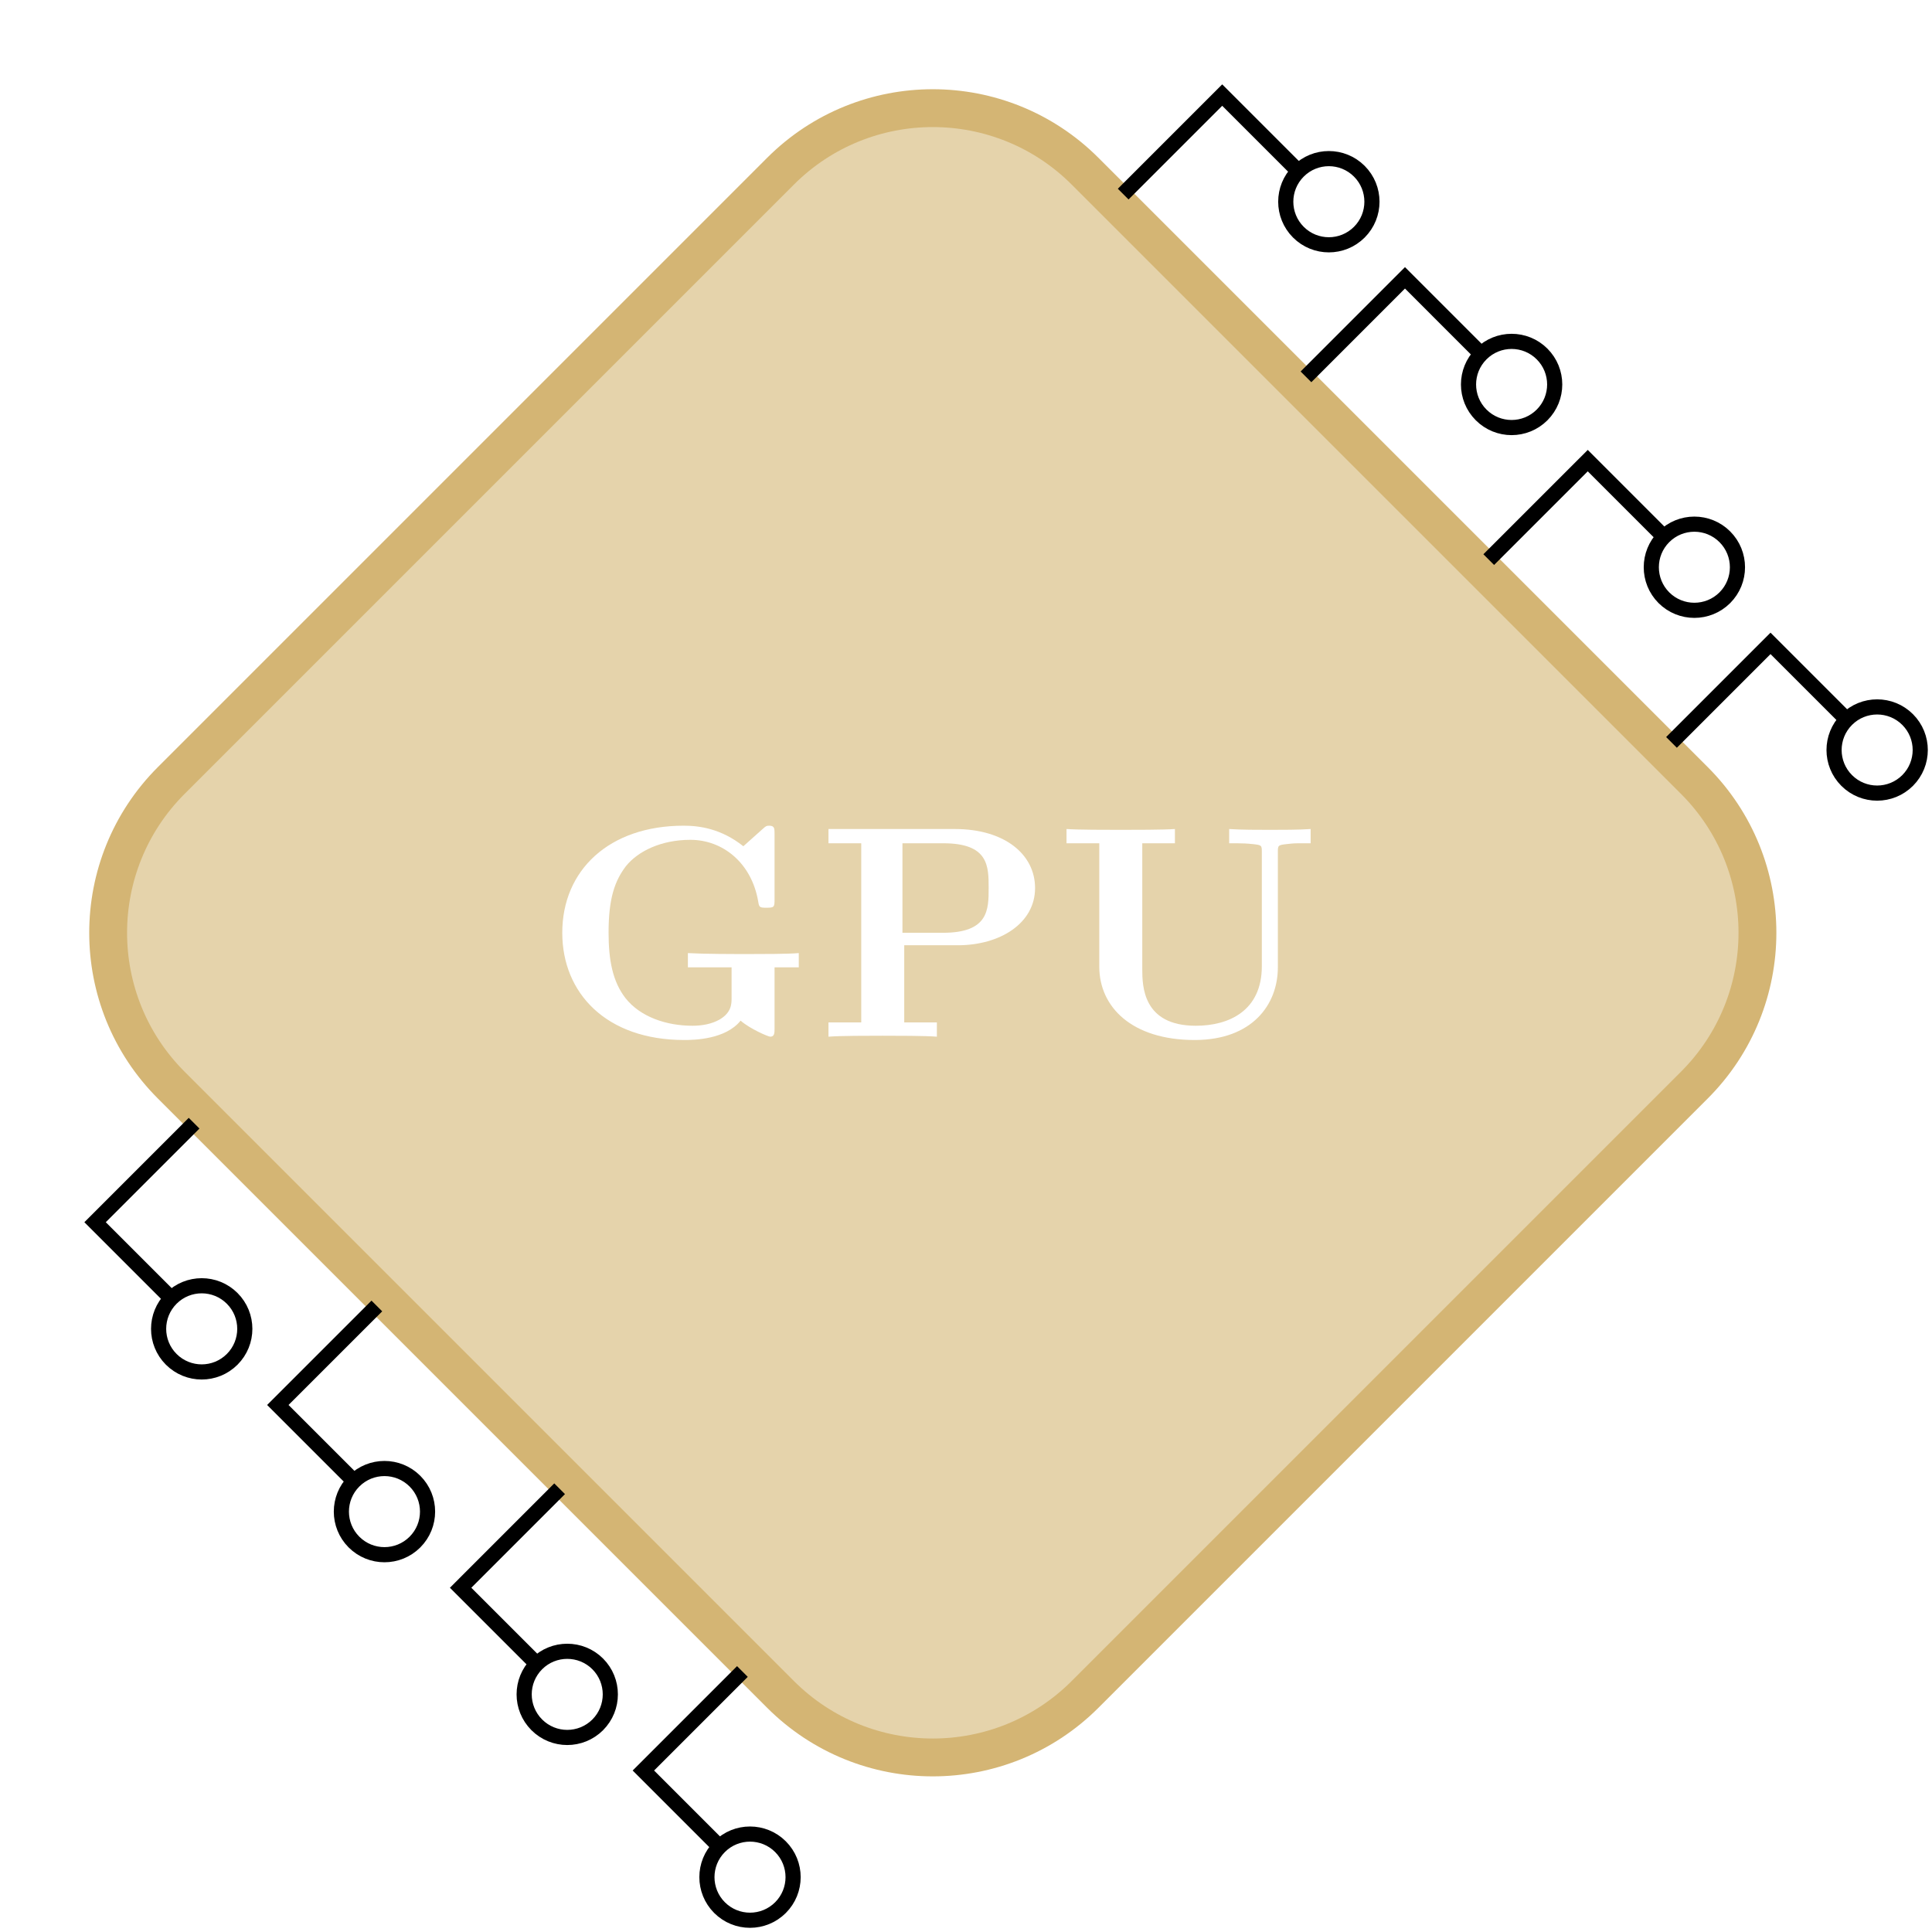
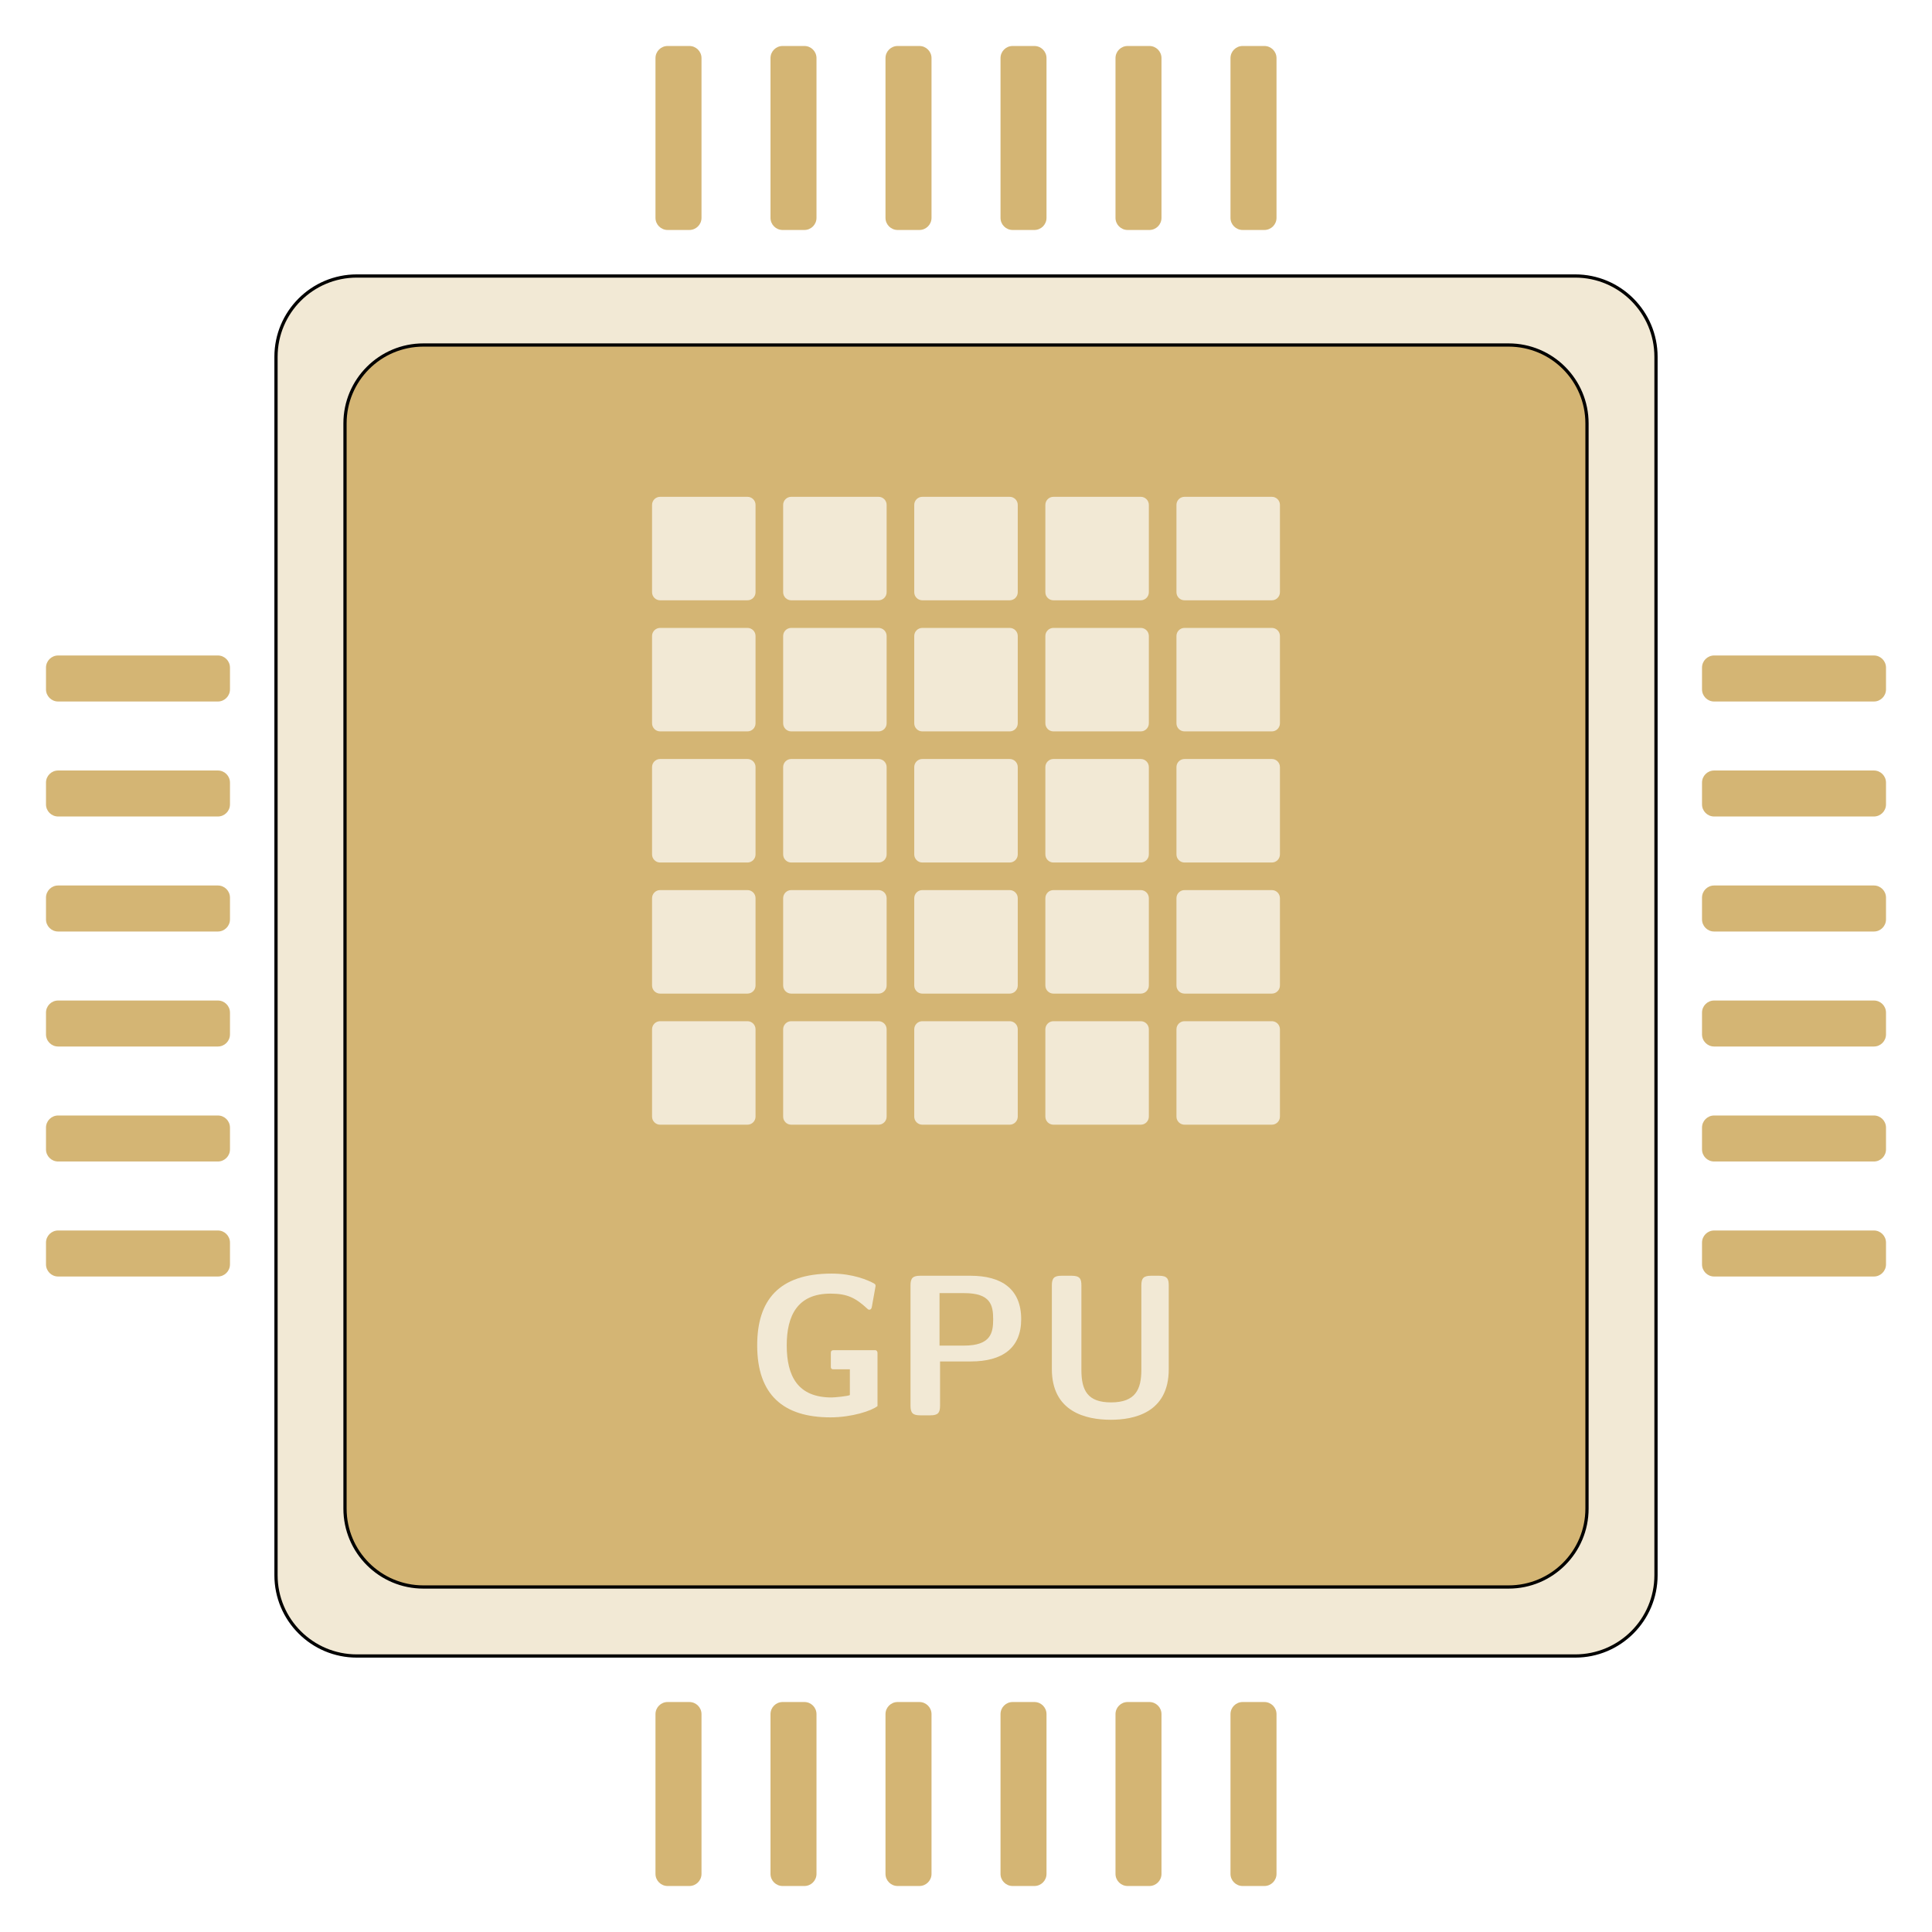
- <svg xmlns="http://www.w3.org/2000/svg" xmlns:xlink="http://www.w3.org/1999/xlink" width="254.251pt" height="254.251pt" viewBox="0 0 254.251 254.251" version="1.1" id="svg29">
-   <defs id="defs10">
+ <svg xmlns="http://www.w3.org/2000/svg" xmlns:xlink="http://www.w3.org/1999/xlink" width="238.11pt" height="238.11pt" viewBox="0 0 238.11 238.11" version="1.1" id="svg56">
+   <defs id="defs3">
    <g id="g3">
      <g id="glyph-0-0">
-         <path d="M 26.016 -2.109 C 27.25 -1.031 29.641 0 29.922 0 C 30.484 0 30.484 -0.516 30.484 -1.109 L 30.484 -9.125 L 33.672 -9.125 L 33.672 -11 C 32.281 -10.875 28.812 -10.875 27.25 -10.875 C 24.938 -10.875 21.234 -10.875 19.078 -11 L 19.078 -9.125 L 24.828 -9.125 L 24.828 -5.094 C 24.828 -4.344 24.828 -3.188 23.266 -2.266 C 22.234 -1.672 20.953 -1.438 19.688 -1.438 C 16.25 -1.438 12.828 -2.594 10.875 -5.062 C 9.172 -7.25 8.641 -10.078 8.641 -13.703 C 8.641 -18.172 9.438 -20.484 10.922 -22.438 C 12.516 -24.422 15.578 -25.906 19.406 -25.906 C 23.672 -25.906 27.453 -22.875 28.328 -17.812 C 28.453 -17.047 28.484 -16.969 29.406 -16.969 C 30.438 -16.969 30.484 -17.047 30.484 -18.094 L 30.484 -26.656 C 30.484 -27.406 30.484 -27.766 29.766 -27.766 C 29.406 -27.766 29.328 -27.688 29 -27.406 L 26.375 -25.062 C 23.469 -27.375 20.594 -27.766 18.531 -27.766 C 8.719 -27.766 2.547 -21.922 2.547 -13.672 C 2.547 -5.734 8.328 0.438 18.609 0.438 C 19.922 0.438 24.031 0.359 26.016 -2.109 Z M 26.016 -2.109 " id="path1" />
+         <path d="M 16.359 -7.703 C 16.359 -7.812 16.281 -8.031 16.062 -8.031 L 10.984 -8.031 C 10.781 -8.031 10.609 -7.984 10.609 -7.688 L 10.609 -5.922 C 10.609 -5.781 10.734 -5.672 10.875 -5.672 L 12.953 -5.672 L 12.953 -2.5 C 12.734 -2.359 11.078 -2.203 10.703 -2.203 C 6.547 -2.203 5.172 -4.812 5.172 -8.625 C 5.172 -12.312 6.516 -15 10.562 -15 C 12.656 -15 13.672 -14.469 15.141 -13.109 C 15.219 -13.031 15.297 -13.016 15.359 -13.016 C 15.484 -13.016 15.609 -13.109 15.656 -13.328 L 16.109 -15.859 C 16.125 -15.984 16.156 -16.125 15.938 -16.25 C 15.188 -16.656 13.359 -17.469 10.703 -17.469 C 4.141 -17.469 1.531 -14.125 1.531 -8.625 C 1.531 -2.5 4.781 0.25 10.562 0.25 C 13.188 0.25 15.656 -0.562 16.359 -1.141 Z M 16.359 -7.703 " id="path1" />
      </g>
      <g id="glyph-0-1">
-         <path d="M 11.516 -12.031 L 18.562 -12.031 C 24.109 -12.031 28.734 -14.906 28.734 -19.562 C 28.734 -23.953 24.781 -27.328 18.172 -27.328 L 1.547 -27.328 L 1.547 -25.453 L 5.859 -25.453 L 5.859 -1.875 L 1.547 -1.875 L 1.547 0 C 3.062 -0.125 6.969 -0.125 8.688 -0.125 C 10.406 -0.125 14.297 -0.125 15.812 0 L 15.812 -1.875 L 11.516 -1.875 Z M 16.609 -13.672 L 11.281 -13.672 L 11.281 -25.453 L 16.656 -25.453 C 22.625 -25.453 22.625 -22.438 22.625 -19.562 C 22.625 -16.734 22.625 -13.672 16.609 -13.672 Z M 16.609 -13.672 " id="path2" />
+         <path d="M 5.891 -6.641 L 9.672 -6.641 C 13.562 -6.641 15.891 -8.281 15.891 -11.844 C 15.891 -15.594 13.453 -17.203 9.641 -17.203 L 3.438 -17.203 C 2.547 -17.203 2.25 -16.922 2.25 -16.016 L 2.25 -1.188 C 2.25 -0.297 2.531 0 3.438 0 L 4.703 0 C 5.656 0 5.891 -0.328 5.891 -1.188 Z M 8.875 -15.062 C 12.125 -15.062 12.438 -13.578 12.438 -11.844 C 12.438 -10.188 12.172 -8.594 8.844 -8.594 L 5.828 -8.594 L 5.828 -15.062 Z M 8.875 -15.062 " id="path2" />
      </g>
      <g id="glyph-0-2">
-         <path d="M 29.359 -24.312 C 29.359 -25.188 29.406 -25.219 30.516 -25.344 C 31.484 -25.453 31.562 -25.453 32.672 -25.453 L 33.672 -25.453 L 33.672 -27.328 C 32.156 -27.219 29.891 -27.219 28.328 -27.219 C 26.656 -27.219 24.578 -27.219 22.953 -27.328 L 22.953 -25.453 L 23.953 -25.453 C 24.656 -25.453 25.344 -25.422 26.062 -25.344 C 27.219 -25.219 27.25 -25.188 27.25 -24.312 L 27.25 -9.281 C 27.25 -3.391 22.906 -1.438 18.562 -1.438 C 11.594 -1.438 11.516 -6.656 11.516 -8.891 L 11.516 -25.453 L 15.812 -25.453 L 15.812 -27.328 C 14.297 -27.219 10.406 -27.219 8.688 -27.219 C 6.969 -27.219 3.062 -27.219 1.547 -27.328 L 1.547 -25.453 L 5.859 -25.453 L 5.859 -9.203 C 5.859 -3.906 10.156 0.438 18.406 0.438 C 25.984 0.438 29.359 -4.219 29.359 -9.125 Z M 29.359 -24.312 " id="path3" />
+         <path d="M 16.656 -16.016 C 16.656 -16.797 16.484 -17.203 15.469 -17.203 L 14.469 -17.203 C 13.531 -17.203 13.281 -16.875 13.281 -16.016 L 13.281 -5.625 C 13.281 -3.203 12.562 -1.594 9.547 -1.594 C 6.672 -1.594 5.891 -3.047 5.891 -5.594 L 5.891 -16.016 C 5.891 -16.797 5.719 -17.203 4.703 -17.203 L 3.438 -17.203 C 2.547 -17.203 2.25 -16.922 2.25 -16.016 L 2.25 -5.703 C 2.25 -0.469 6.375 0.547 9.516 0.547 C 12.344 0.547 16.656 -0.297 16.656 -5.672 Z M 16.656 -16.016 " id="path3" />
      </g>
    </g>
-     <clipPath id="clip-0">
-       <path clip-rule="nonzero" d="M 0 0 L 254.25 0 L 254.25 254.25 L 0 254.25 Z M 0 0 " id="path4" />
-     </clipPath>
-     <clipPath id="clip-1">
-       <path clip-rule="nonzero" d="M 56 191 L 126 191 L 126 254.25 L 56 254.25 Z M 56 191 " id="path5" />
-     </clipPath>
-     <clipPath id="clip-2">
-       <path clip-rule="nonzero" d="M 64 213 L 133 213 L 133 254.25 L 64 254.25 Z M 64 213 " id="path6" />
-     </clipPath>
-     <clipPath id="clip-3">
-       <path clip-rule="nonzero" d="M 40 189 L 109 189 L 109 254.25 L 40 254.25 Z M 40 189 " id="path7" />
-     </clipPath>
-     <clipPath id="clip-4">
-       <path clip-rule="nonzero" d="M 191 56 L 254.25 56 L 254.25 126 L 191 126 Z M 191 56 " id="path8" />
-     </clipPath>
-     <clipPath id="clip-5">
-       <path clip-rule="nonzero" d="M 213 64 L 254.25 64 L 254.25 133 L 213 133 Z M 213 64 " id="path9" />
-     </clipPath>
-     <clipPath id="clip-6">
-       <path clip-rule="nonzero" d="M 189 40 L 254.25 40 L 254.25 109 L 189 109 Z M 189 40 " id="path10" />
-     </clipPath>
  </defs>
-   <path fill-rule="nonzero" fill="rgb(83.138%, 70.979%, 45.49%)" fill-opacity="0.6" d="M 102.711 222.977 L 22.535 142.801 C 11.465 131.73 11.465 113.781 22.535 102.711 L 102.711 22.535 C 113.781 11.465 131.73 11.465 142.801 22.535 L 222.977 102.711 C 234.047 113.781 234.047 131.73 222.977 142.801 L 142.801 222.977 C 131.73 234.047 113.781 234.047 102.711 222.977 Z M 102.711 222.977 " id="path11" />
-   <g clip-path="url(#clip-0)" id="g12">
-     <path fill="none" stroke-width="4.981" stroke-linecap="butt" stroke-linejoin="miter" stroke="rgb(83.138%, 70.979%, 45.49%)" stroke-opacity="1" stroke-miterlimit="10" d="M -20.045 -100.221 L -100.221 -20.045 C -111.291 -8.974 -111.291 8.975 -100.221 20.045 L -20.045 100.221 C -8.975 111.291 8.974 111.291 20.045 100.221 L 100.221 20.045 C 111.291 8.975 111.291 -8.974 100.221 -20.045 L 20.045 -100.221 C 8.974 -111.291 -8.975 -111.291 -20.045 -100.221 Z M -20.045 -100.221 " transform="matrix(1, 0, 0, -1, 122.756, 122.756)" id="path12" />
+   <path fill-rule="nonzero" fill="rgb(83.138%, 70.979%, 45.49%)" fill-opacity="1" d="M 80.785 26.852 L 80.785 7.164 C 80.785 6.336 81.457 5.668 82.281 5.668 L 84.961 5.668 C 85.785 5.668 86.457 6.336 86.457 7.164 L 86.457 26.852 C 86.457 27.676 85.785 28.344 84.961 28.344 L 82.281 28.344 C 81.457 28.344 80.785 27.676 80.785 26.852 Z M 80.785 26.852 " id="path4" />
+   <path fill-rule="nonzero" fill="rgb(83.138%, 70.979%, 45.49%)" fill-opacity="1" d="M 94.961 26.852 L 94.961 7.164 C 94.961 6.336 95.629 5.668 96.453 5.668 L 99.137 5.668 C 99.961 5.668 100.629 6.336 100.629 7.164 L 100.629 26.852 C 100.629 27.676 99.961 28.344 99.137 28.344 L 96.453 28.344 C 95.629 28.344 94.961 27.676 94.961 26.852 Z M 94.961 26.852 " id="path5" />
+   <path fill-rule="nonzero" fill="rgb(83.138%, 70.979%, 45.49%)" fill-opacity="1" d="M 109.133 26.852 L 109.133 7.164 C 109.133 6.336 109.805 5.668 110.629 5.668 L 113.309 5.668 C 114.133 5.668 114.805 6.336 114.805 7.164 L 114.805 26.852 C 114.805 27.676 114.133 28.344 113.309 28.344 L 110.629 28.344 C 109.805 28.344 109.133 27.676 109.133 26.852 Z M 109.133 26.852 " id="path6" />
+   <path fill-rule="nonzero" fill="rgb(83.138%, 70.979%, 45.49%)" fill-opacity="1" d="M 123.309 26.852 L 123.309 7.164 C 123.309 6.336 123.977 5.668 124.801 5.668 L 127.48 5.668 C 128.309 5.668 128.977 6.336 128.977 7.164 L 128.977 26.852 C 128.977 27.676 128.309 28.344 127.48 28.344 L 124.801 28.344 C 123.977 28.344 123.309 27.676 123.309 26.852 Z M 123.309 26.852 " id="path7" />
+   <path fill-rule="nonzero" fill="rgb(83.138%, 70.979%, 45.49%)" fill-opacity="1" d="M 137.48 26.852 L 137.48 7.164 C 137.48 6.336 138.148 5.668 138.977 5.668 L 141.656 5.668 C 142.48 5.668 143.148 6.336 143.148 7.164 L 143.148 26.852 C 143.148 27.676 142.48 28.344 141.656 28.344 L 138.977 28.344 C 138.148 28.344 137.48 27.676 137.48 26.852 Z M 137.48 26.852 " id="path8" />
+   <path fill-rule="nonzero" fill="rgb(83.138%, 70.979%, 45.49%)" fill-opacity="1" d="M 151.652 26.852 L 151.652 7.164 C 151.652 6.336 152.324 5.668 153.148 5.668 L 155.828 5.668 C 156.652 5.668 157.324 6.336 157.324 7.164 L 157.324 26.852 C 157.324 27.676 156.652 28.344 155.828 28.344 L 153.148 28.344 C 152.324 28.344 151.652 27.676 151.652 26.852 Z M 151.652 26.852 " id="path9" />
+   <path fill-rule="nonzero" fill="rgb(83.138%, 70.979%, 45.49%)" fill-opacity="1" d="M 80.785 230.949 L 80.785 211.258 C 80.785 210.434 81.457 209.766 82.281 209.766 L 84.961 209.766 C 85.785 209.766 86.457 210.434 86.457 211.258 L 86.457 230.949 C 86.457 231.773 85.785 232.441 84.961 232.441 L 82.281 232.441 C 81.457 232.441 80.785 231.773 80.785 230.949 Z M 80.785 230.949 " id="path10" />
+   <path fill-rule="nonzero" fill="rgb(83.138%, 70.979%, 45.49%)" fill-opacity="1" d="M 94.961 230.949 L 94.961 211.258 C 94.961 210.434 95.629 209.766 96.453 209.766 L 99.137 209.766 C 99.961 209.766 100.629 210.434 100.629 211.258 L 100.629 230.949 C 100.629 231.773 99.961 232.441 99.137 232.441 L 96.453 232.441 C 95.629 232.441 94.961 231.773 94.961 230.949 Z M 94.961 230.949 " id="path11" />
+   <path fill-rule="nonzero" fill="rgb(83.138%, 70.979%, 45.49%)" fill-opacity="1" d="M 109.133 230.949 L 109.133 211.258 C 109.133 210.434 109.805 209.766 110.629 209.766 L 113.309 209.766 C 114.133 209.766 114.805 210.434 114.805 211.258 L 114.805 230.949 C 114.805 231.773 114.133 232.441 113.309 232.441 L 110.629 232.441 C 109.805 232.441 109.133 231.773 109.133 230.949 Z M 109.133 230.949 " id="path12" />
+   <path fill-rule="nonzero" fill="rgb(83.138%, 70.979%, 45.49%)" fill-opacity="1" d="M 123.309 230.949 L 123.309 211.258 C 123.309 210.434 123.977 209.766 124.801 209.766 L 127.48 209.766 C 128.309 209.766 128.977 210.434 128.977 211.258 L 128.977 230.949 C 128.977 231.773 128.309 232.441 127.48 232.441 L 124.801 232.441 C 123.977 232.441 123.309 231.773 123.309 230.949 Z M 123.309 230.949 " id="path13" />
+   <path fill-rule="nonzero" fill="rgb(83.138%, 70.979%, 45.49%)" fill-opacity="1" d="M 137.48 230.949 L 137.48 211.258 C 137.48 210.434 138.148 209.766 138.977 209.766 L 141.656 209.766 C 142.48 209.766 143.148 210.434 143.148 211.258 L 143.148 230.949 C 143.148 231.773 142.48 232.441 141.656 232.441 L 138.977 232.441 C 138.148 232.441 137.48 231.773 137.48 230.949 Z M 137.48 230.949 " id="path14" />
+   <path fill-rule="nonzero" fill="rgb(83.138%, 70.979%, 45.49%)" fill-opacity="1" d="M 151.652 230.949 L 151.652 211.258 C 151.652 210.434 152.324 209.766 153.148 209.766 L 155.828 209.766 C 156.652 209.766 157.324 210.434 157.324 211.258 L 157.324 230.949 C 157.324 231.773 156.652 232.441 155.828 232.441 L 153.148 232.441 C 152.324 232.441 151.652 231.773 151.652 230.949 Z M 151.652 230.949 " id="path15" />
+   <path fill-rule="nonzero" fill="rgb(83.138%, 70.979%, 45.49%)" fill-opacity="1" d="M 5.668 155.828 L 5.668 153.148 C 5.668 152.324 6.336 151.652 7.164 151.652 L 26.852 151.652 C 27.676 151.652 28.344 152.324 28.344 153.148 L 28.344 155.828 C 28.344 156.652 27.676 157.324 26.852 157.324 L 7.164 157.324 C 6.336 157.324 5.668 156.652 5.668 155.828 Z M 5.668 155.828 " id="path16" />
+   <path fill-rule="nonzero" fill="rgb(83.138%, 70.979%, 45.49%)" fill-opacity="1" d="M 5.668 141.656 L 5.668 138.977 C 5.668 138.148 6.336 137.48 7.164 137.48 L 26.852 137.48 C 27.676 137.48 28.344 138.148 28.344 138.977 L 28.344 141.656 C 28.344 142.48 27.676 143.148 26.852 143.148 L 7.164 143.148 C 6.336 143.148 5.668 142.48 5.668 141.656 Z M 5.668 141.656 " id="path17" />
+   <path fill-rule="nonzero" fill="rgb(83.138%, 70.979%, 45.49%)" fill-opacity="1" d="M 5.668 127.48 L 5.668 124.801 C 5.668 123.977 6.336 123.309 7.164 123.309 L 26.852 123.309 C 27.676 123.309 28.344 123.977 28.344 124.801 L 28.344 127.48 C 28.344 128.309 27.676 128.977 26.852 128.977 L 7.164 128.977 C 6.336 128.977 5.668 128.309 5.668 127.48 Z M 5.668 127.48 " id="path18" />
+   <path fill-rule="nonzero" fill="rgb(83.138%, 70.979%, 45.49%)" fill-opacity="1" d="M 5.668 113.309 L 5.668 110.629 C 5.668 109.805 6.336 109.133 7.164 109.133 L 26.852 109.133 C 27.676 109.133 28.344 109.805 28.344 110.629 L 28.344 113.309 C 28.344 114.133 27.676 114.805 26.852 114.805 L 7.164 114.805 C 6.336 114.805 5.668 114.133 5.668 113.309 Z M 5.668 113.309 " id="path19" />
+   <path fill-rule="nonzero" fill="rgb(83.138%, 70.979%, 45.49%)" fill-opacity="1" d="M 5.668 99.137 L 5.668 96.453 C 5.668 95.629 6.336 94.961 7.164 94.961 L 26.852 94.961 C 27.676 94.961 28.344 95.629 28.344 96.453 L 28.344 99.137 C 28.344 99.961 27.676 100.629 26.852 100.629 L 7.164 100.629 C 6.336 100.629 5.668 99.961 5.668 99.137 Z M 5.668 99.137 " id="path20" />
+   <path fill-rule="nonzero" fill="rgb(83.138%, 70.979%, 45.49%)" fill-opacity="1" d="M 5.668 84.961 L 5.668 82.281 C 5.668 81.457 6.336 80.785 7.164 80.785 L 26.852 80.785 C 27.676 80.785 28.344 81.457 28.344 82.281 L 28.344 84.961 C 28.344 85.785 27.676 86.457 26.852 86.457 L 7.164 86.457 C 6.336 86.457 5.668 85.785 5.668 84.961 Z M 5.668 84.961 " id="path21" />
+   <path fill-rule="nonzero" fill="rgb(83.138%, 70.979%, 45.49%)" fill-opacity="1" d="M 209.766 155.828 L 209.766 153.148 C 209.766 152.324 210.434 151.652 211.258 151.652 L 230.949 151.652 C 231.773 151.652 232.441 152.324 232.441 153.148 L 232.441 155.828 C 232.441 156.652 231.773 157.324 230.949 157.324 L 211.258 157.324 C 210.434 157.324 209.766 156.652 209.766 155.828 Z M 209.766 155.828 " id="path22" />
+   <path fill-rule="nonzero" fill="rgb(83.138%, 70.979%, 45.49%)" fill-opacity="1" d="M 209.766 141.656 L 209.766 138.977 C 209.766 138.148 210.434 137.48 211.258 137.48 L 230.949 137.48 C 231.773 137.48 232.441 138.148 232.441 138.977 L 232.441 141.656 C 232.441 142.48 231.773 143.148 230.949 143.148 L 211.258 143.148 C 210.434 143.148 209.766 142.48 209.766 141.656 Z M 209.766 141.656 " id="path23" />
+   <path fill-rule="nonzero" fill="rgb(83.138%, 70.979%, 45.49%)" fill-opacity="1" d="M 209.766 127.48 L 209.766 124.801 C 209.766 123.977 210.434 123.309 211.258 123.309 L 230.949 123.309 C 231.773 123.309 232.441 123.977 232.441 124.801 L 232.441 127.48 C 232.441 128.309 231.773 128.977 230.949 128.977 L 211.258 128.977 C 210.434 128.977 209.766 128.309 209.766 127.48 Z M 209.766 127.48 " id="path24" />
+   <path fill-rule="nonzero" fill="rgb(83.138%, 70.979%, 45.49%)" fill-opacity="1" d="M 209.766 113.309 L 209.766 110.629 C 209.766 109.805 210.434 109.133 211.258 109.133 L 230.949 109.133 C 231.773 109.133 232.441 109.805 232.441 110.629 L 232.441 113.309 C 232.441 114.133 231.773 114.805 230.949 114.805 L 211.258 114.805 C 210.434 114.805 209.766 114.133 209.766 113.309 Z M 209.766 113.309 " id="path25" />
+   <path fill-rule="nonzero" fill="rgb(83.138%, 70.979%, 45.49%)" fill-opacity="1" d="M 209.766 99.137 L 209.766 96.453 C 209.766 95.629 210.434 94.961 211.258 94.961 L 230.949 94.961 C 231.773 94.961 232.441 95.629 232.441 96.453 L 232.441 99.137 C 232.441 99.961 231.773 100.629 230.949 100.629 L 211.258 100.629 C 210.434 100.629 209.766 99.961 209.766 99.137 Z M 209.766 99.137 " id="path26" />
+   <path fill-rule="nonzero" fill="rgb(83.138%, 70.979%, 45.49%)" fill-opacity="1" d="M 209.766 84.961 L 209.766 82.281 C 209.766 81.457 210.434 80.785 211.258 80.785 L 230.949 80.785 C 231.773 80.785 232.441 81.457 232.441 82.281 L 232.441 84.961 C 232.441 85.785 231.773 86.457 230.949 86.457 L 211.258 86.457 C 210.434 86.457 209.766 85.785 209.766 84.961 Z M 209.766 84.961 " id="path27" />
+   <path fill-rule="nonzero" fill="rgb(94.942%, 91.292%, 83.646%)" fill-opacity="1" stroke-width="0.399" stroke-linecap="butt" stroke-linejoin="miter" stroke="rgb(0%, 0%, 0%)" stroke-opacity="1" stroke-miterlimit="10" d="M -85.039 -75.078 L -85.039 75.078 C -85.039 80.578 -80.578 85.039 -75.078 85.039 L 75.078 85.039 C 80.582 85.039 85.039 80.578 85.039 75.078 L 85.039 -75.078 C 85.039 -80.582 80.582 -85.039 75.078 -85.039 L -75.078 -85.039 C -80.578 -85.039 -85.039 -80.582 -85.039 -75.078 Z M -85.039 -75.078 " transform="matrix(1, 0, 0, -1, 119.055, 119.055)" id="path28" />
+   <path fill-rule="nonzero" fill="rgb(83.138%, 70.979%, 45.49%)" fill-opacity="1" stroke-width="0.399" stroke-linecap="butt" stroke-linejoin="miter" stroke="rgb(0%, 0%, 0%)" stroke-opacity="1" stroke-miterlimit="10" d="M -76.535 -66.871 L -76.535 66.871 C -76.535 72.211 -72.211 76.535 -66.871 76.535 L 66.871 76.535 C 72.211 76.535 76.535 72.211 76.535 66.871 L 76.535 -66.871 C 76.535 -72.211 72.211 -76.535 66.871 -76.535 L -66.871 -76.535 C -72.211 -76.535 -76.535 -72.211 -76.535 -66.871 Z M -76.535 -66.871 " transform="matrix(1, 0, 0, -1, 119.055, 119.055)" id="path29" />
+   <path fill-rule="nonzero" fill="rgb(94.942%, 91.292%, 83.646%)" fill-opacity="1" d="M 80.363 72.988 L 80.363 62.227 C 80.363 61.676 80.809 61.23 81.359 61.23 L 92.121 61.23 C 92.672 61.23 93.117 61.676 93.117 62.227 L 93.117 72.988 C 93.117 73.539 92.672 73.984 92.121 73.984 L 81.359 73.984 C 80.809 73.984 80.363 73.539 80.363 72.988 Z M 80.363 72.988 " id="path30" />
+   <path fill-rule="nonzero" fill="rgb(94.942%, 91.292%, 83.646%)" fill-opacity="1" d="M 96.52 72.988 L 96.52 62.227 C 96.52 61.676 96.965 61.23 97.516 61.23 L 108.277 61.23 C 108.828 61.23 109.273 61.676 109.273 62.227 L 109.273 72.988 C 109.273 73.539 108.828 73.984 108.277 73.984 L 97.516 73.984 C 96.965 73.984 96.52 73.539 96.52 72.988 Z M 96.52 72.988 " id="path31" />
+   <path fill-rule="nonzero" fill="rgb(94.942%, 91.292%, 83.646%)" fill-opacity="1" d="M 112.676 72.988 L 112.676 62.227 C 112.676 61.676 113.125 61.23 113.672 61.23 L 124.438 61.23 C 124.988 61.23 125.434 61.676 125.434 62.227 L 125.434 72.988 C 125.434 73.539 124.988 73.984 124.438 73.984 L 113.672 73.984 C 113.125 73.984 112.676 73.539 112.676 72.988 Z M 112.676 72.988 " id="path32" />
+   <path fill-rule="nonzero" fill="rgb(94.942%, 91.292%, 83.646%)" fill-opacity="1" d="M 128.836 72.988 L 128.836 62.227 C 128.836 61.676 129.281 61.23 129.832 61.23 L 140.594 61.23 C 141.145 61.23 141.59 61.676 141.59 62.227 L 141.59 72.988 C 141.59 73.539 141.145 73.984 140.594 73.984 L 129.832 73.984 C 129.281 73.984 128.836 73.539 128.836 72.988 Z M 128.836 72.988 " id="path33" />
+   <path fill-rule="nonzero" fill="rgb(94.942%, 91.292%, 83.646%)" fill-opacity="1" d="M 144.992 72.988 L 144.992 62.227 C 144.992 61.676 145.438 61.23 145.988 61.23 L 156.75 61.23 C 157.301 61.23 157.746 61.676 157.746 62.227 L 157.746 72.988 C 157.746 73.539 157.301 73.984 156.75 73.984 L 145.988 73.984 C 145.438 73.984 144.992 73.539 144.992 72.988 Z M 144.992 72.988 " id="path34" />
+   <path fill-rule="nonzero" fill="rgb(94.942%, 91.292%, 83.646%)" fill-opacity="1" d="M 80.363 89.145 L 80.363 78.383 C 80.363 77.832 80.809 77.387 81.359 77.387 L 92.121 77.387 C 92.672 77.387 93.117 77.832 93.117 78.383 L 93.117 89.145 C 93.117 89.695 92.672 90.141 92.121 90.141 L 81.359 90.141 C 80.809 90.141 80.363 89.695 80.363 89.145 Z M 80.363 89.145 " id="path35" />
+   <path fill-rule="nonzero" fill="rgb(94.942%, 91.292%, 83.646%)" fill-opacity="1" d="M 96.52 89.145 L 96.52 78.383 C 96.52 77.832 96.965 77.387 97.516 77.387 L 108.277 77.387 C 108.828 77.387 109.273 77.832 109.273 78.383 L 109.273 89.145 C 109.273 89.695 108.828 90.141 108.277 90.141 L 97.516 90.141 C 96.965 90.141 96.52 89.695 96.52 89.145 Z M 96.52 89.145 " id="path36" />
+   <path fill-rule="nonzero" fill="rgb(94.942%, 91.292%, 83.646%)" fill-opacity="1" d="M 112.676 89.145 L 112.676 78.383 C 112.676 77.832 113.125 77.387 113.672 77.387 L 124.438 77.387 C 124.988 77.387 125.434 77.832 125.434 78.383 L 125.434 89.145 C 125.434 89.695 124.988 90.141 124.438 90.141 L 113.672 90.141 C 113.125 90.141 112.676 89.695 112.676 89.145 Z M 112.676 89.145 " id="path37" />
+   <path fill-rule="nonzero" fill="rgb(94.942%, 91.292%, 83.646%)" fill-opacity="1" d="M 128.836 89.145 L 128.836 78.383 C 128.836 77.832 129.281 77.387 129.832 77.387 L 140.594 77.387 C 141.145 77.387 141.59 77.832 141.59 78.383 L 141.59 89.145 C 141.59 89.695 141.145 90.141 140.594 90.141 L 129.832 90.141 C 129.281 90.141 128.836 89.695 128.836 89.145 Z M 128.836 89.145 " id="path38" />
+   <path fill-rule="nonzero" fill="rgb(94.942%, 91.292%, 83.646%)" fill-opacity="1" d="M 144.992 89.145 L 144.992 78.383 C 144.992 77.832 145.438 77.387 145.988 77.387 L 156.75 77.387 C 157.301 77.387 157.746 77.832 157.746 78.383 L 157.746 89.145 C 157.746 89.695 157.301 90.141 156.75 90.141 L 145.988 90.141 C 145.438 90.141 144.992 89.695 144.992 89.145 Z M 144.992 89.145 " id="path39" />
+   <path fill-rule="nonzero" fill="rgb(94.942%, 91.292%, 83.646%)" fill-opacity="1" d="M 80.363 105.301 L 80.363 94.539 C 80.363 93.988 80.809 93.543 81.359 93.543 L 92.121 93.543 C 92.672 93.543 93.117 93.988 93.117 94.539 L 93.117 105.301 C 93.117 105.852 92.672 106.301 92.121 106.301 L 81.359 106.301 C 80.809 106.301 80.363 105.852 80.363 105.301 Z M 80.363 105.301 " id="path40" />
+   <path fill-rule="nonzero" fill="rgb(94.942%, 91.292%, 83.646%)" fill-opacity="1" d="M 96.52 105.301 L 96.52 94.539 C 96.52 93.988 96.965 93.543 97.516 93.543 L 108.277 93.543 C 108.828 93.543 109.273 93.988 109.273 94.539 L 109.273 105.301 C 109.273 105.852 108.828 106.301 108.277 106.301 L 97.516 106.301 C 96.965 106.301 96.52 105.852 96.52 105.301 Z M 96.52 105.301 " id="path41" />
+   <path fill-rule="nonzero" fill="rgb(94.942%, 91.292%, 83.646%)" fill-opacity="1" d="M 112.676 105.301 L 112.676 94.539 C 112.676 93.988 113.125 93.543 113.672 93.543 L 124.438 93.543 C 124.988 93.543 125.434 93.988 125.434 94.539 L 125.434 105.301 C 125.434 105.852 124.988 106.301 124.438 106.301 L 113.672 106.301 C 113.125 106.301 112.676 105.852 112.676 105.301 Z M 112.676 105.301 " id="path42" />
+   <path fill-rule="nonzero" fill="rgb(94.942%, 91.292%, 83.646%)" fill-opacity="1" d="M 128.836 105.301 L 128.836 94.539 C 128.836 93.988 129.281 93.543 129.832 93.543 L 140.594 93.543 C 141.145 93.543 141.59 93.988 141.59 94.539 L 141.59 105.301 C 141.59 105.852 141.145 106.301 140.594 106.301 L 129.832 106.301 C 129.281 106.301 128.836 105.852 128.836 105.301 Z M 128.836 105.301 " id="path43" />
+   <path fill-rule="nonzero" fill="rgb(94.942%, 91.292%, 83.646%)" fill-opacity="1" d="M 144.992 105.301 L 144.992 94.539 C 144.992 93.988 145.438 93.543 145.988 93.543 L 156.75 93.543 C 157.301 93.543 157.746 93.988 157.746 94.539 L 157.746 105.301 C 157.746 105.852 157.301 106.301 156.75 106.301 L 145.988 106.301 C 145.438 106.301 144.992 105.852 144.992 105.301 Z M 144.992 105.301 " id="path44" />
+   <path fill-rule="nonzero" fill="rgb(94.942%, 91.292%, 83.646%)" fill-opacity="1" d="M 80.363 121.461 L 80.363 110.699 C 80.363 110.148 80.809 109.699 81.359 109.699 L 92.121 109.699 C 92.672 109.699 93.117 110.148 93.117 110.699 L 93.117 121.461 C 93.117 122.012 92.672 122.457 92.121 122.457 L 81.359 122.457 C 80.809 122.457 80.363 122.012 80.363 121.461 Z M 80.363 121.461 " id="path45" />
+   <path fill-rule="nonzero" fill="rgb(94.942%, 91.292%, 83.646%)" fill-opacity="1" d="M 96.52 121.461 L 96.52 110.699 C 96.52 110.148 96.965 109.699 97.516 109.699 L 108.277 109.699 C 108.828 109.699 109.273 110.148 109.273 110.699 L 109.273 121.461 C 109.273 122.012 108.828 122.457 108.277 122.457 L 97.516 122.457 C 96.965 122.457 96.52 122.012 96.52 121.461 Z M 96.52 121.461 " id="path46" />
+   <path fill-rule="nonzero" fill="rgb(94.942%, 91.292%, 83.646%)" fill-opacity="1" d="M 112.676 121.461 L 112.676 110.699 C 112.676 110.148 113.125 109.699 113.672 109.699 L 124.438 109.699 C 124.988 109.699 125.434 110.148 125.434 110.699 L 125.434 121.461 C 125.434 122.012 124.988 122.457 124.438 122.457 L 113.672 122.457 C 113.125 122.457 112.676 122.012 112.676 121.461 Z M 112.676 121.461 " id="path47" />
+   <path fill-rule="nonzero" fill="rgb(94.942%, 91.292%, 83.646%)" fill-opacity="1" d="M 128.836 121.461 L 128.836 110.699 C 128.836 110.148 129.281 109.699 129.832 109.699 L 140.594 109.699 C 141.145 109.699 141.59 110.148 141.59 110.699 L 141.59 121.461 C 141.59 122.012 141.145 122.457 140.594 122.457 L 129.832 122.457 C 129.281 122.457 128.836 122.012 128.836 121.461 Z M 128.836 121.461 " id="path48" />
+   <path fill-rule="nonzero" fill="rgb(94.942%, 91.292%, 83.646%)" fill-opacity="1" d="M 144.992 121.461 L 144.992 110.699 C 144.992 110.148 145.438 109.699 145.988 109.699 L 156.75 109.699 C 157.301 109.699 157.746 110.148 157.746 110.699 L 157.746 121.461 C 157.746 122.012 157.301 122.457 156.75 122.457 L 145.988 122.457 C 145.438 122.457 144.992 122.012 144.992 121.461 Z M 144.992 121.461 " id="path49" />
+   <path fill-rule="nonzero" fill="rgb(94.942%, 91.292%, 83.646%)" fill-opacity="1" d="M 80.363 137.617 L 80.363 126.855 C 80.363 126.305 80.809 125.859 81.359 125.859 L 92.121 125.859 C 92.672 125.859 93.117 126.305 93.117 126.855 L 93.117 137.617 C 93.117 138.168 92.672 138.613 92.121 138.613 L 81.359 138.613 C 80.809 138.613 80.363 138.168 80.363 137.617 Z M 80.363 137.617 " id="path50" />
+   <path fill-rule="nonzero" fill="rgb(94.942%, 91.292%, 83.646%)" fill-opacity="1" d="M 96.52 137.617 L 96.52 126.855 C 96.52 126.305 96.965 125.859 97.516 125.859 L 108.277 125.859 C 108.828 125.859 109.273 126.305 109.273 126.855 L 109.273 137.617 C 109.273 138.168 108.828 138.613 108.277 138.613 L 97.516 138.613 C 96.965 138.613 96.52 138.168 96.52 137.617 Z M 96.52 137.617 " id="path51" />
+   <path fill-rule="nonzero" fill="rgb(94.942%, 91.292%, 83.646%)" fill-opacity="1" d="M 112.676 137.617 L 112.676 126.855 C 112.676 126.305 113.125 125.859 113.672 125.859 L 124.438 125.859 C 124.988 125.859 125.434 126.305 125.434 126.855 L 125.434 137.617 C 125.434 138.168 124.988 138.613 124.438 138.613 L 113.672 138.613 C 113.125 138.613 112.676 138.168 112.676 137.617 Z M 112.676 137.617 " id="path52" />
+   <path fill-rule="nonzero" fill="rgb(94.942%, 91.292%, 83.646%)" fill-opacity="1" d="M 128.836 137.617 L 128.836 126.855 C 128.836 126.305 129.281 125.859 129.832 125.859 L 140.594 125.859 C 141.145 125.859 141.59 126.305 141.59 126.855 L 141.59 137.617 C 141.59 138.168 141.145 138.613 140.594 138.613 L 129.832 138.613 C 129.281 138.613 128.836 138.168 128.836 137.617 Z M 128.836 137.617 " id="path53" />
+   <path fill-rule="nonzero" fill="rgb(94.942%, 91.292%, 83.646%)" fill-opacity="1" d="M 144.992 137.617 L 144.992 126.855 C 144.992 126.305 145.438 125.859 145.988 125.859 L 156.75 125.859 C 157.301 125.859 157.746 126.305 157.746 126.855 L 157.746 137.617 C 157.746 138.168 157.301 138.613 156.75 138.613 L 145.988 138.613 C 145.438 138.613 144.992 138.168 144.992 137.617 Z M 144.992 137.617 " id="path54" />
+   <g fill="rgb(94.942%, 91.292%, 83.646%)" fill-opacity="1" id="g56">
+     <use xlink:href="#glyph-0-0" x="91.789" y="174.433" id="use54" />
+     <use xlink:href="#glyph-0-1" x="109.965" y="174.433" id="use55" />
+     <use xlink:href="#glyph-0-2" x="127.386" y="174.433" id="use56" />
  </g>
-   <g fill="rgb(100%, 100%, 100%)" fill-opacity="1" id="g14">
-     <use xlink:href="#glyph-0-0" x="71.448" y="136.427" id="use12" />
-     <use xlink:href="#glyph-0-1" x="107.481" y="136.427" id="use13" />
-     <use xlink:href="#glyph-0-2" x="138.807" y="136.427" id="use14" />
-   </g>
-   <g clip-path="url(#clip-1)" id="g15">
-     <path fill="none" stroke-width="1.993" stroke-linecap="butt" stroke-linejoin="miter" stroke="rgb(0%, 0%, 0%)" stroke-opacity="1" stroke-miterlimit="10" d="M -25.057 -97.213 L -38.088 -110.244 L -28.065 -120.267 " transform="matrix(1, 0, 0, -1, 122.756, 122.756)" id="path14" />
-   </g>
-   <g clip-path="url(#clip-2)" id="g16">
-     <path fill="none" stroke-width="1.993" stroke-linecap="butt" stroke-linejoin="miter" stroke="rgb(0%, 0%, 0%)" stroke-opacity="1" stroke-miterlimit="10" d="M -20.045 -120.267 C -22.26 -118.053 -25.85 -118.053 -28.065 -120.267 C -30.279 -122.482 -30.279 -126.072 -28.065 -128.287 C -25.85 -130.502 -22.26 -130.502 -20.045 -128.287 C -17.83 -126.072 -17.83 -122.482 -20.045 -120.267 Z M -20.045 -120.267 " transform="matrix(1, 0, 0, -1, 122.756, 122.756)" id="path15" />
-   </g>
-   <path fill="none" stroke-width="1.993" stroke-linecap="butt" stroke-linejoin="miter" stroke="rgb(0%, 0%, 0%)" stroke-opacity="1" stroke-miterlimit="10" d="M -49.111 -73.162 L -62.139 -86.193 L -52.115 -96.213 " transform="matrix(1, 0, 0, -1, 122.756, 122.756)" id="path16" />
-   <g clip-path="url(#clip-3)" id="g17">
-     <path fill="none" stroke-width="1.993" stroke-linecap="butt" stroke-linejoin="miter" stroke="rgb(0%, 0%, 0%)" stroke-opacity="1" stroke-miterlimit="10" d="M -44.096 -96.213 C -46.311 -94.002 -49.901 -94.002 -52.115 -96.213 C -54.33 -98.428 -54.33 -102.017 -52.115 -104.232 C -49.901 -106.447 -46.311 -106.447 -44.096 -104.232 C -41.885 -102.017 -41.885 -98.428 -44.096 -96.213 Z M -44.096 -96.213 " transform="matrix(1, 0, 0, -1, 122.756, 122.756)" id="path17" />
-   </g>
-   <path fill="none" stroke-width="1.993" stroke-linecap="butt" stroke-linejoin="miter" stroke="rgb(0%, 0%, 0%)" stroke-opacity="1" stroke-miterlimit="10" d="M -73.162 -49.111 L -86.194 -62.139 L -76.17 -72.162 " transform="matrix(1, 0, 0, -1, 122.756, 122.756)" id="path18" />
-   <path fill="none" stroke-width="1.993" stroke-linecap="butt" stroke-linejoin="miter" stroke="rgb(0%, 0%, 0%)" stroke-opacity="1" stroke-miterlimit="10" d="M -68.151 -72.162 C -70.365 -69.947 -73.955 -69.947 -76.17 -72.162 C -78.385 -74.377 -78.385 -77.967 -76.17 -80.181 C -73.955 -82.396 -70.365 -82.396 -68.151 -80.181 C -65.936 -77.967 -65.936 -74.377 -68.151 -72.162 Z M -68.151 -72.162 " transform="matrix(1, 0, 0, -1, 122.756, 122.756)" id="path19" />
-   <path fill="none" stroke-width="1.993" stroke-linecap="butt" stroke-linejoin="miter" stroke="rgb(0%, 0%, 0%)" stroke-opacity="1" stroke-miterlimit="10" d="M -97.213 -25.056 L -110.244 -38.088 L -100.221 -48.111 " transform="matrix(1, 0, 0, -1, 122.756, 122.756)" id="path20" />
-   <path fill="none" stroke-width="1.993" stroke-linecap="butt" stroke-linejoin="miter" stroke="rgb(0%, 0%, 0%)" stroke-opacity="1" stroke-miterlimit="10" d="M -92.201 -48.111 C -94.416 -45.896 -98.006 -45.896 -100.221 -48.111 C -102.436 -50.326 -102.436 -53.916 -100.221 -56.131 C -98.006 -58.346 -94.416 -58.346 -92.201 -56.131 C -89.986 -53.916 -89.986 -50.326 -92.201 -48.111 Z M -92.201 -48.111 " transform="matrix(1, 0, 0, -1, 122.756, 122.756)" id="path21" />
-   <g clip-path="url(#clip-4)" id="g22">
-     <path fill="none" stroke-width="1.993" stroke-linecap="butt" stroke-linejoin="miter" stroke="rgb(0%, 0%, 0%)" stroke-opacity="1" stroke-miterlimit="10" d="M 97.213 25.057 L 110.244 38.088 L 120.267 28.065 " transform="matrix(1, 0, 0, -1, 122.756, 122.756)" id="path22" />
-   </g>
-   <g clip-path="url(#clip-5)" id="g23">
-     <path fill="none" stroke-width="1.993" stroke-linecap="butt" stroke-linejoin="miter" stroke="rgb(0%, 0%, 0%)" stroke-opacity="1" stroke-miterlimit="10" d="M 128.287 28.065 C 126.072 30.279 122.482 30.279 120.267 28.065 C 118.053 25.85 118.053 22.26 120.267 20.045 C 122.482 17.83 126.072 17.83 128.287 20.045 C 130.502 22.26 130.502 25.85 128.287 28.065 Z M 128.287 28.065 " transform="matrix(1, 0, 0, -1, 122.756, 122.756)" id="path23" />
-   </g>
-   <path fill="none" stroke-width="1.993" stroke-linecap="butt" stroke-linejoin="miter" stroke="rgb(0%, 0%, 0%)" stroke-opacity="1" stroke-miterlimit="10" d="M 73.162 49.111 L 86.193 62.139 L 96.213 52.115 " transform="matrix(1, 0, 0, -1, 122.756, 122.756)" id="path24" />
-   <g clip-path="url(#clip-6)" id="g25">
-     <path fill="none" stroke-width="1.993" stroke-linecap="butt" stroke-linejoin="miter" stroke="rgb(0%, 0%, 0%)" stroke-opacity="1" stroke-miterlimit="10" d="M 104.232 52.115 C 102.017 54.33 98.428 54.33 96.213 52.115 C 94.002 49.901 94.002 46.311 96.213 44.096 C 98.428 41.885 102.017 41.885 104.232 44.096 C 106.447 46.311 106.447 49.901 104.232 52.115 Z M 104.232 52.115 " transform="matrix(1, 0, 0, -1, 122.756, 122.756)" id="path25" />
-   </g>
-   <path fill="none" stroke-width="1.993" stroke-linecap="butt" stroke-linejoin="miter" stroke="rgb(0%, 0%, 0%)" stroke-opacity="1" stroke-miterlimit="10" d="M 49.111 73.162 L 62.139 86.194 L 72.162 76.17 " transform="matrix(1, 0, 0, -1, 122.756, 122.756)" id="path26" />
-   <path fill="none" stroke-width="1.993" stroke-linecap="butt" stroke-linejoin="miter" stroke="rgb(0%, 0%, 0%)" stroke-opacity="1" stroke-miterlimit="10" d="M 80.181 76.17 C 77.967 78.385 74.377 78.385 72.162 76.17 C 69.947 73.955 69.947 70.365 72.162 68.151 C 74.377 65.936 77.967 65.936 80.181 68.151 C 82.396 70.365 82.396 73.955 80.181 76.17 Z M 80.181 76.17 " transform="matrix(1, 0, 0, -1, 122.756, 122.756)" id="path27" />
-   <path fill="none" stroke-width="1.993" stroke-linecap="butt" stroke-linejoin="miter" stroke="rgb(0%, 0%, 0%)" stroke-opacity="1" stroke-miterlimit="10" d="M 25.056 97.213 L 38.088 110.244 L 48.111 100.221 " transform="matrix(1, 0, 0, -1, 122.756, 122.756)" id="path28" />
-   <path fill="none" stroke-width="1.993" stroke-linecap="butt" stroke-linejoin="miter" stroke="rgb(0%, 0%, 0%)" stroke-opacity="1" stroke-miterlimit="10" d="M 56.131 100.221 C 53.916 102.436 50.326 102.436 48.111 100.221 C 45.896 98.006 45.896 94.416 48.111 92.201 C 50.326 89.986 53.916 89.986 56.131 92.201 C 58.346 94.416 58.346 98.006 56.131 100.221 Z M 56.131 100.221 " transform="matrix(1, 0, 0, -1, 122.756, 122.756)" id="path29" />
</svg>
